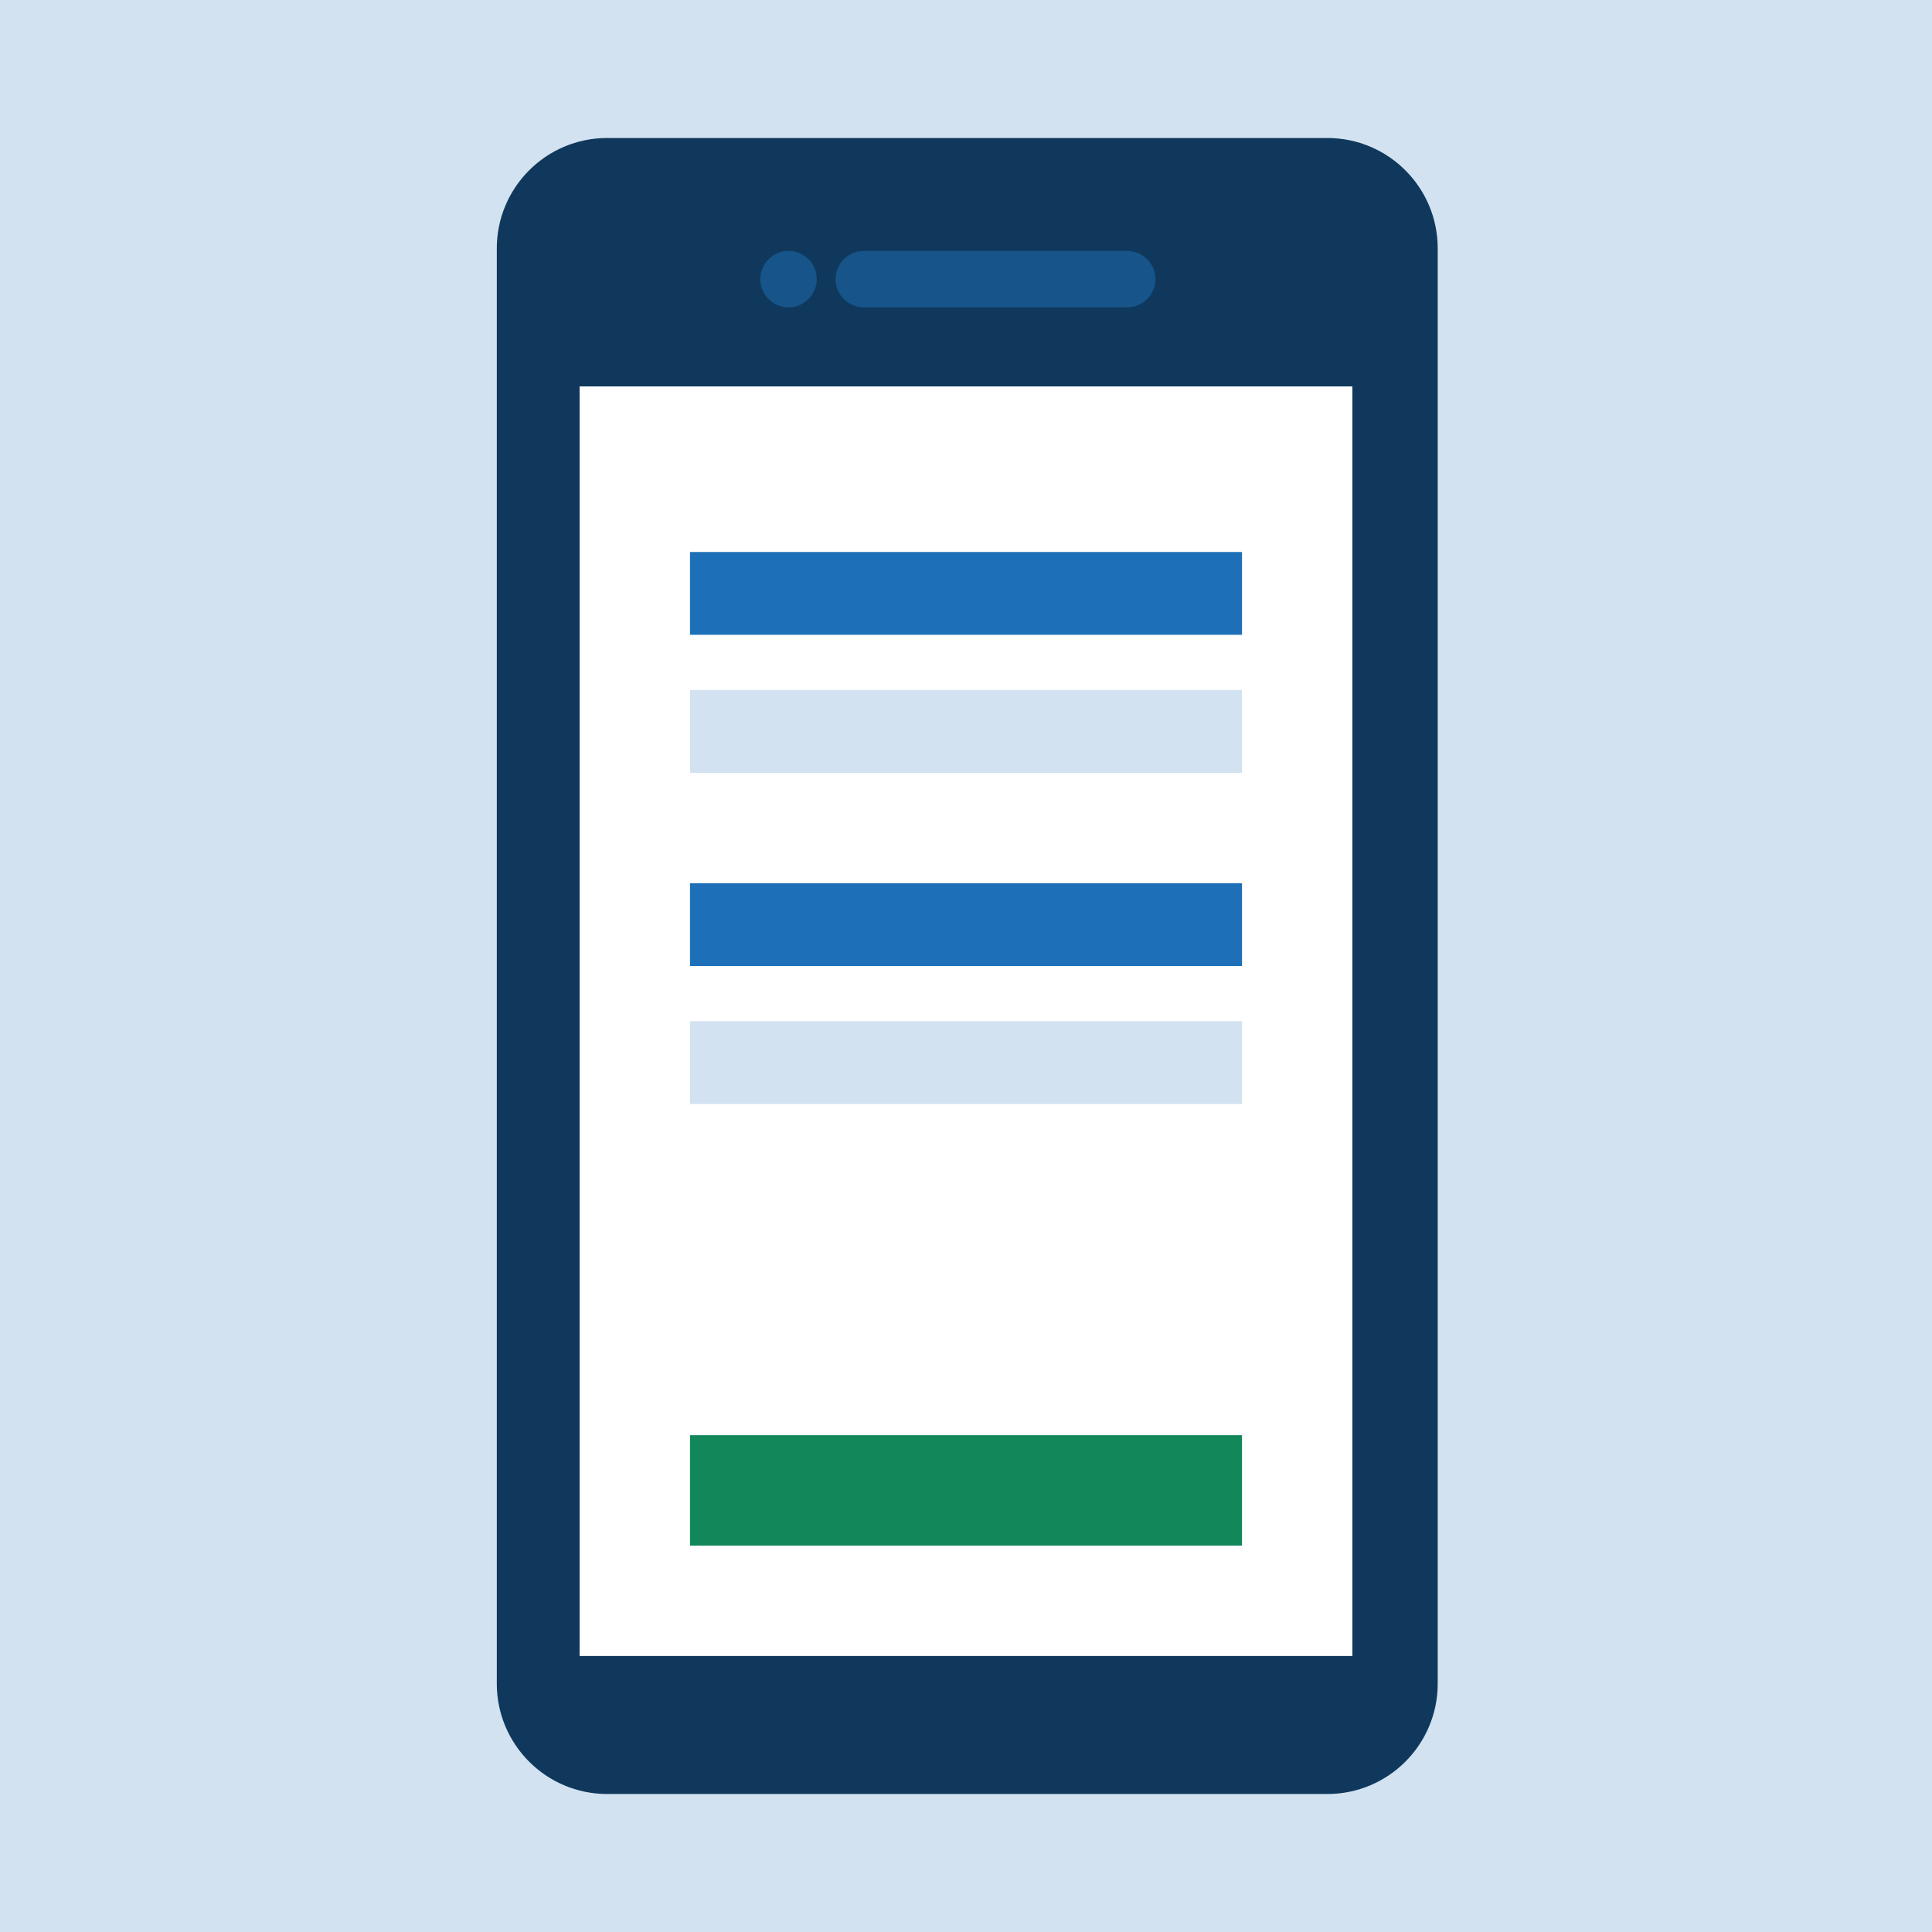
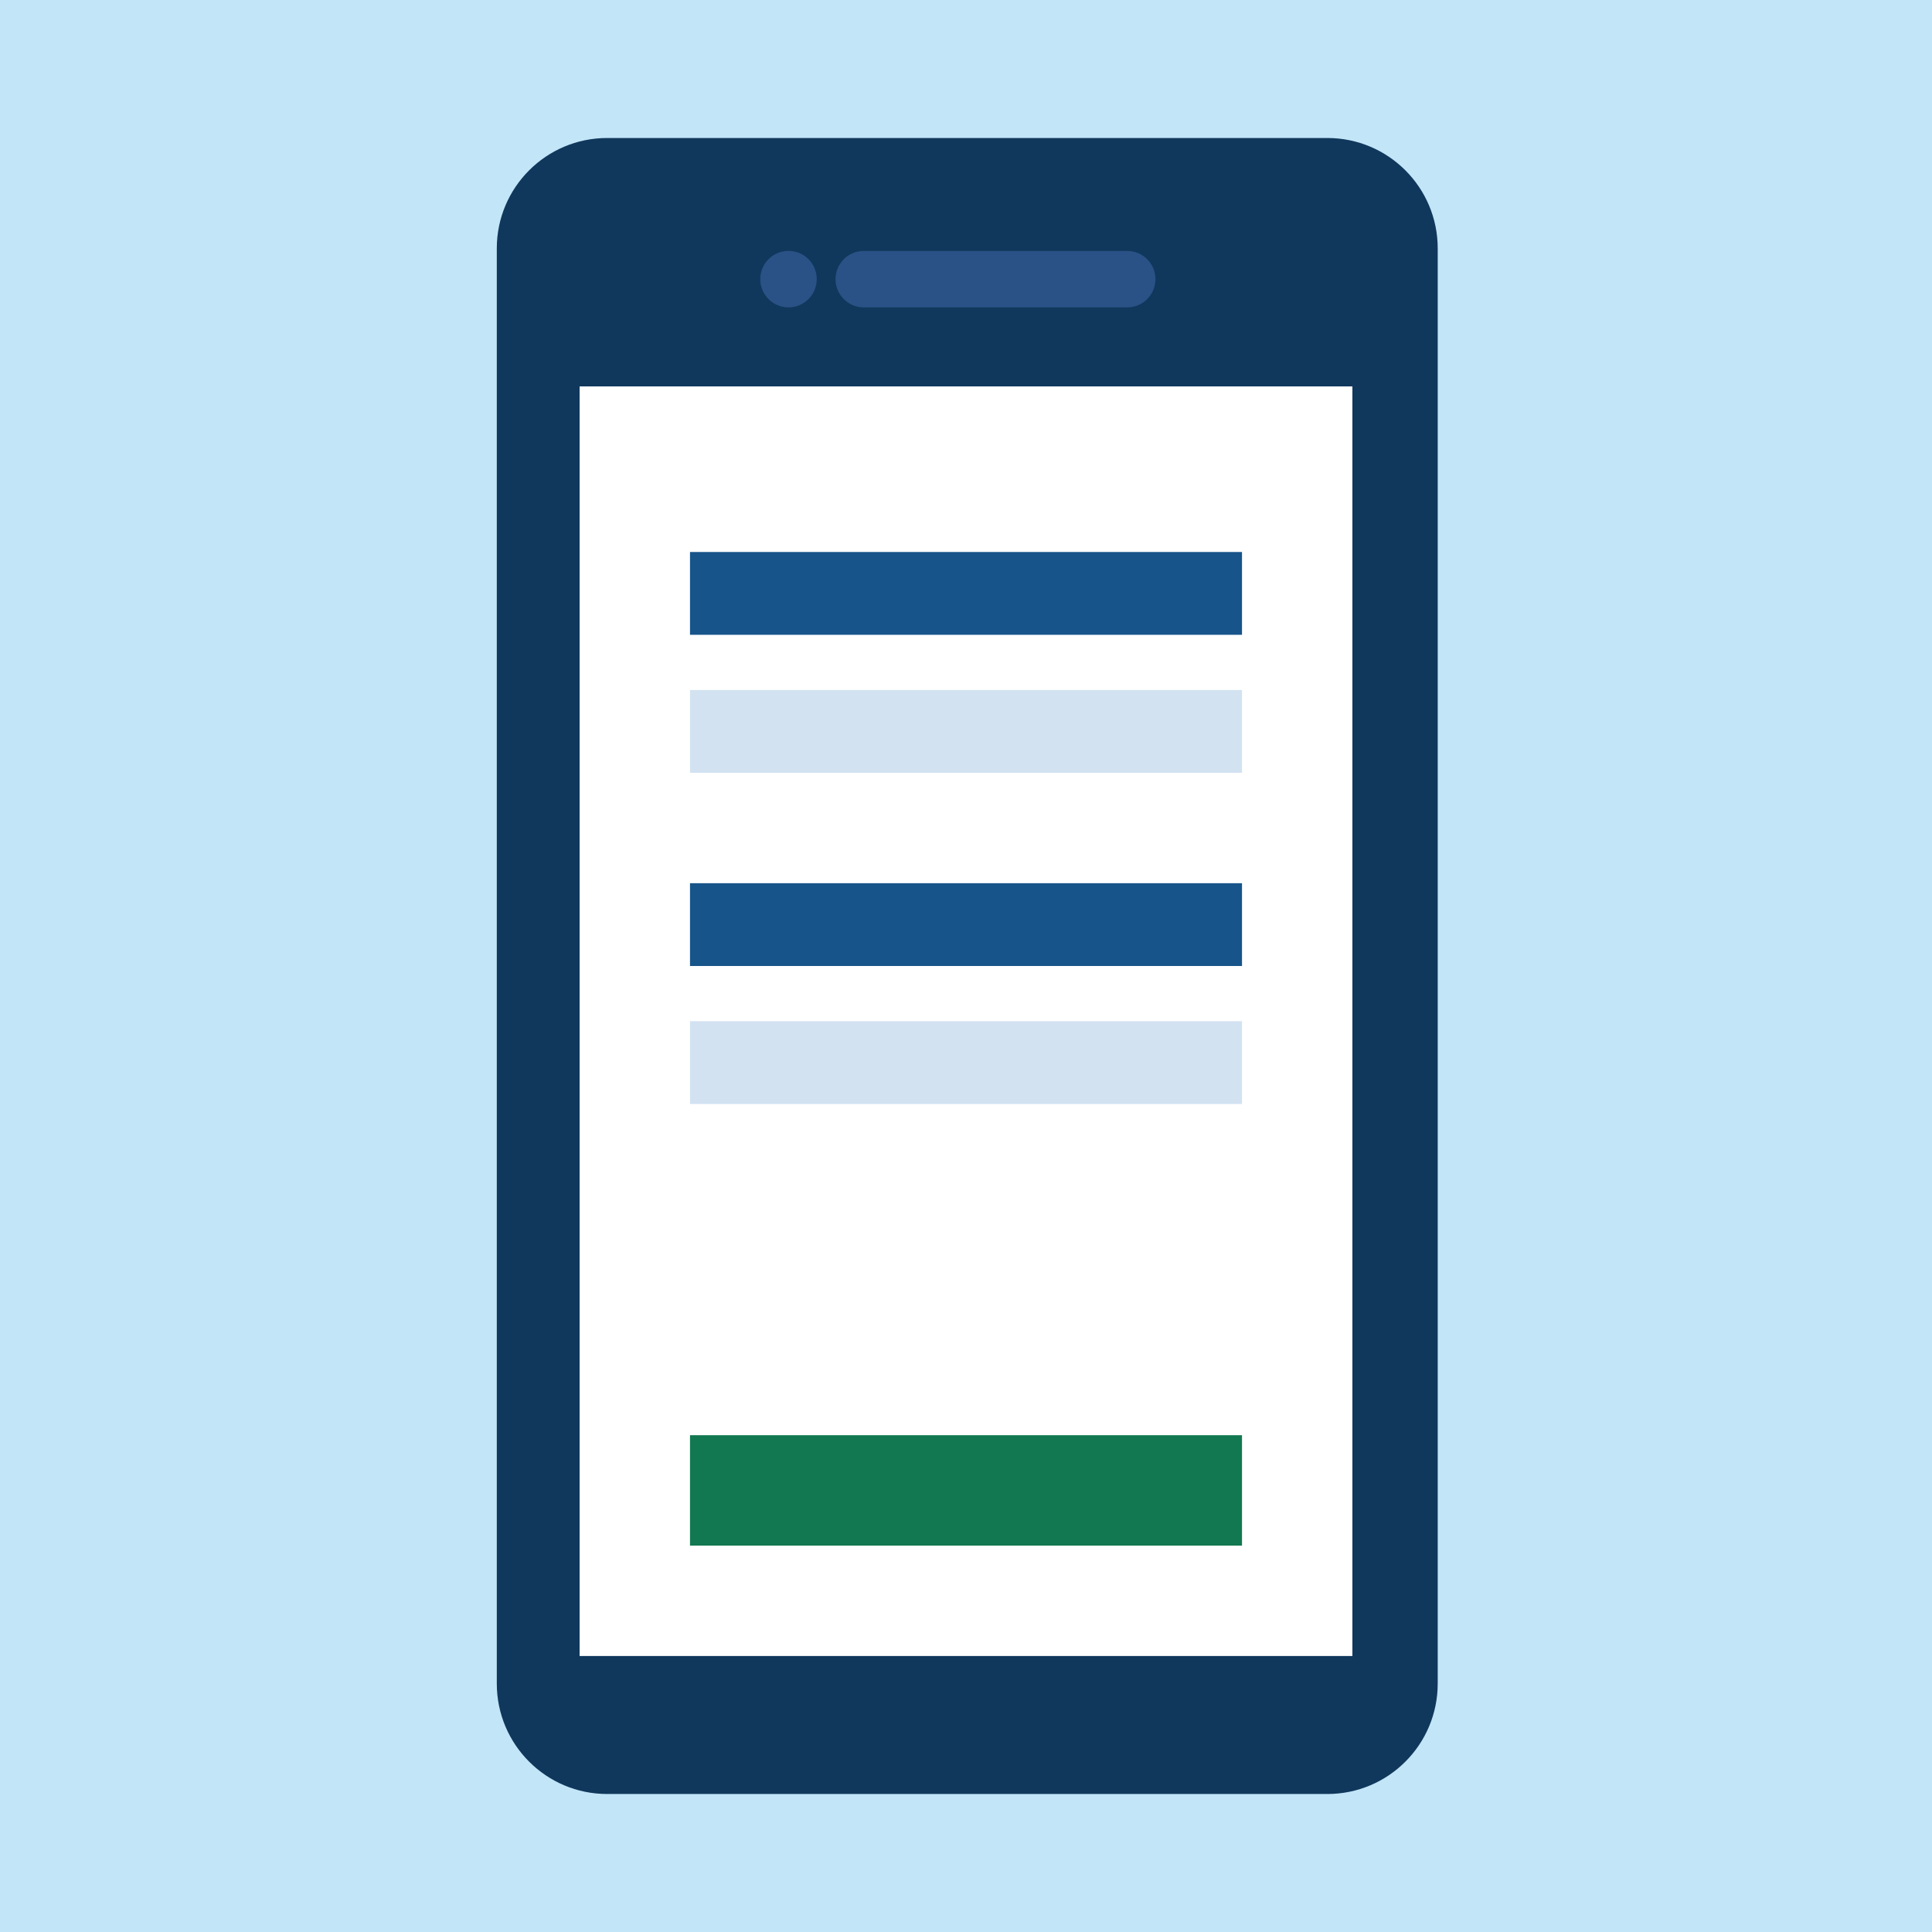
<svg xmlns="http://www.w3.org/2000/svg" width="70" height="70" viewBox="0 0 70 70" fill="none">
-   <rect width="70" height="70" fill="#D2E2F1" />
-   <rect x="18" y="5" width="34.091" height="60" rx="4" fill="#0F385C" />
-   <circle cx="28.569" cy="10.114" r="1.023" fill="#16548A" />
-   <rect x="30.273" y="9.092" width="11.591" height="2.045" rx="1.023" fill="#16548A" />
+   <rect width="70" height="70" fill="#C2E5F8" />
+   <rect x="18" y="5" width="34.091" height="60" rx="4" fill="#10385C" />
+   <circle cx="28.569" cy="10.114" r="1.023" fill="#2A5286" />
+   <rect x="30.273" y="9.092" width="11.591" height="2.045" rx="1.023" fill="#2A5286" />
  <rect x="21" y="14" width="28" height="46" fill="white" />
-   <rect x="25" y="52" width="20" height="4" fill="#11875A" />
+   <rect x="25" y="52" width="20" height="4" fill="#127851" />
  <rect x="25" y="25" width="20" height="3" fill="#D2E2F1" />
  <rect x="25" y="37" width="20" height="3" fill="#D2E2F1" />
-   <rect x="25" y="20" width="20" height="3" fill="#1D70B8" />
-   <rect x="25" y="32" width="20" height="3" fill="#1D70B8" />
+   <rect x="25" y="20" width="20" height="3" fill="#17548A" />
+   <rect x="25" y="32" width="20" height="3" fill="#17548A" />
</svg>
